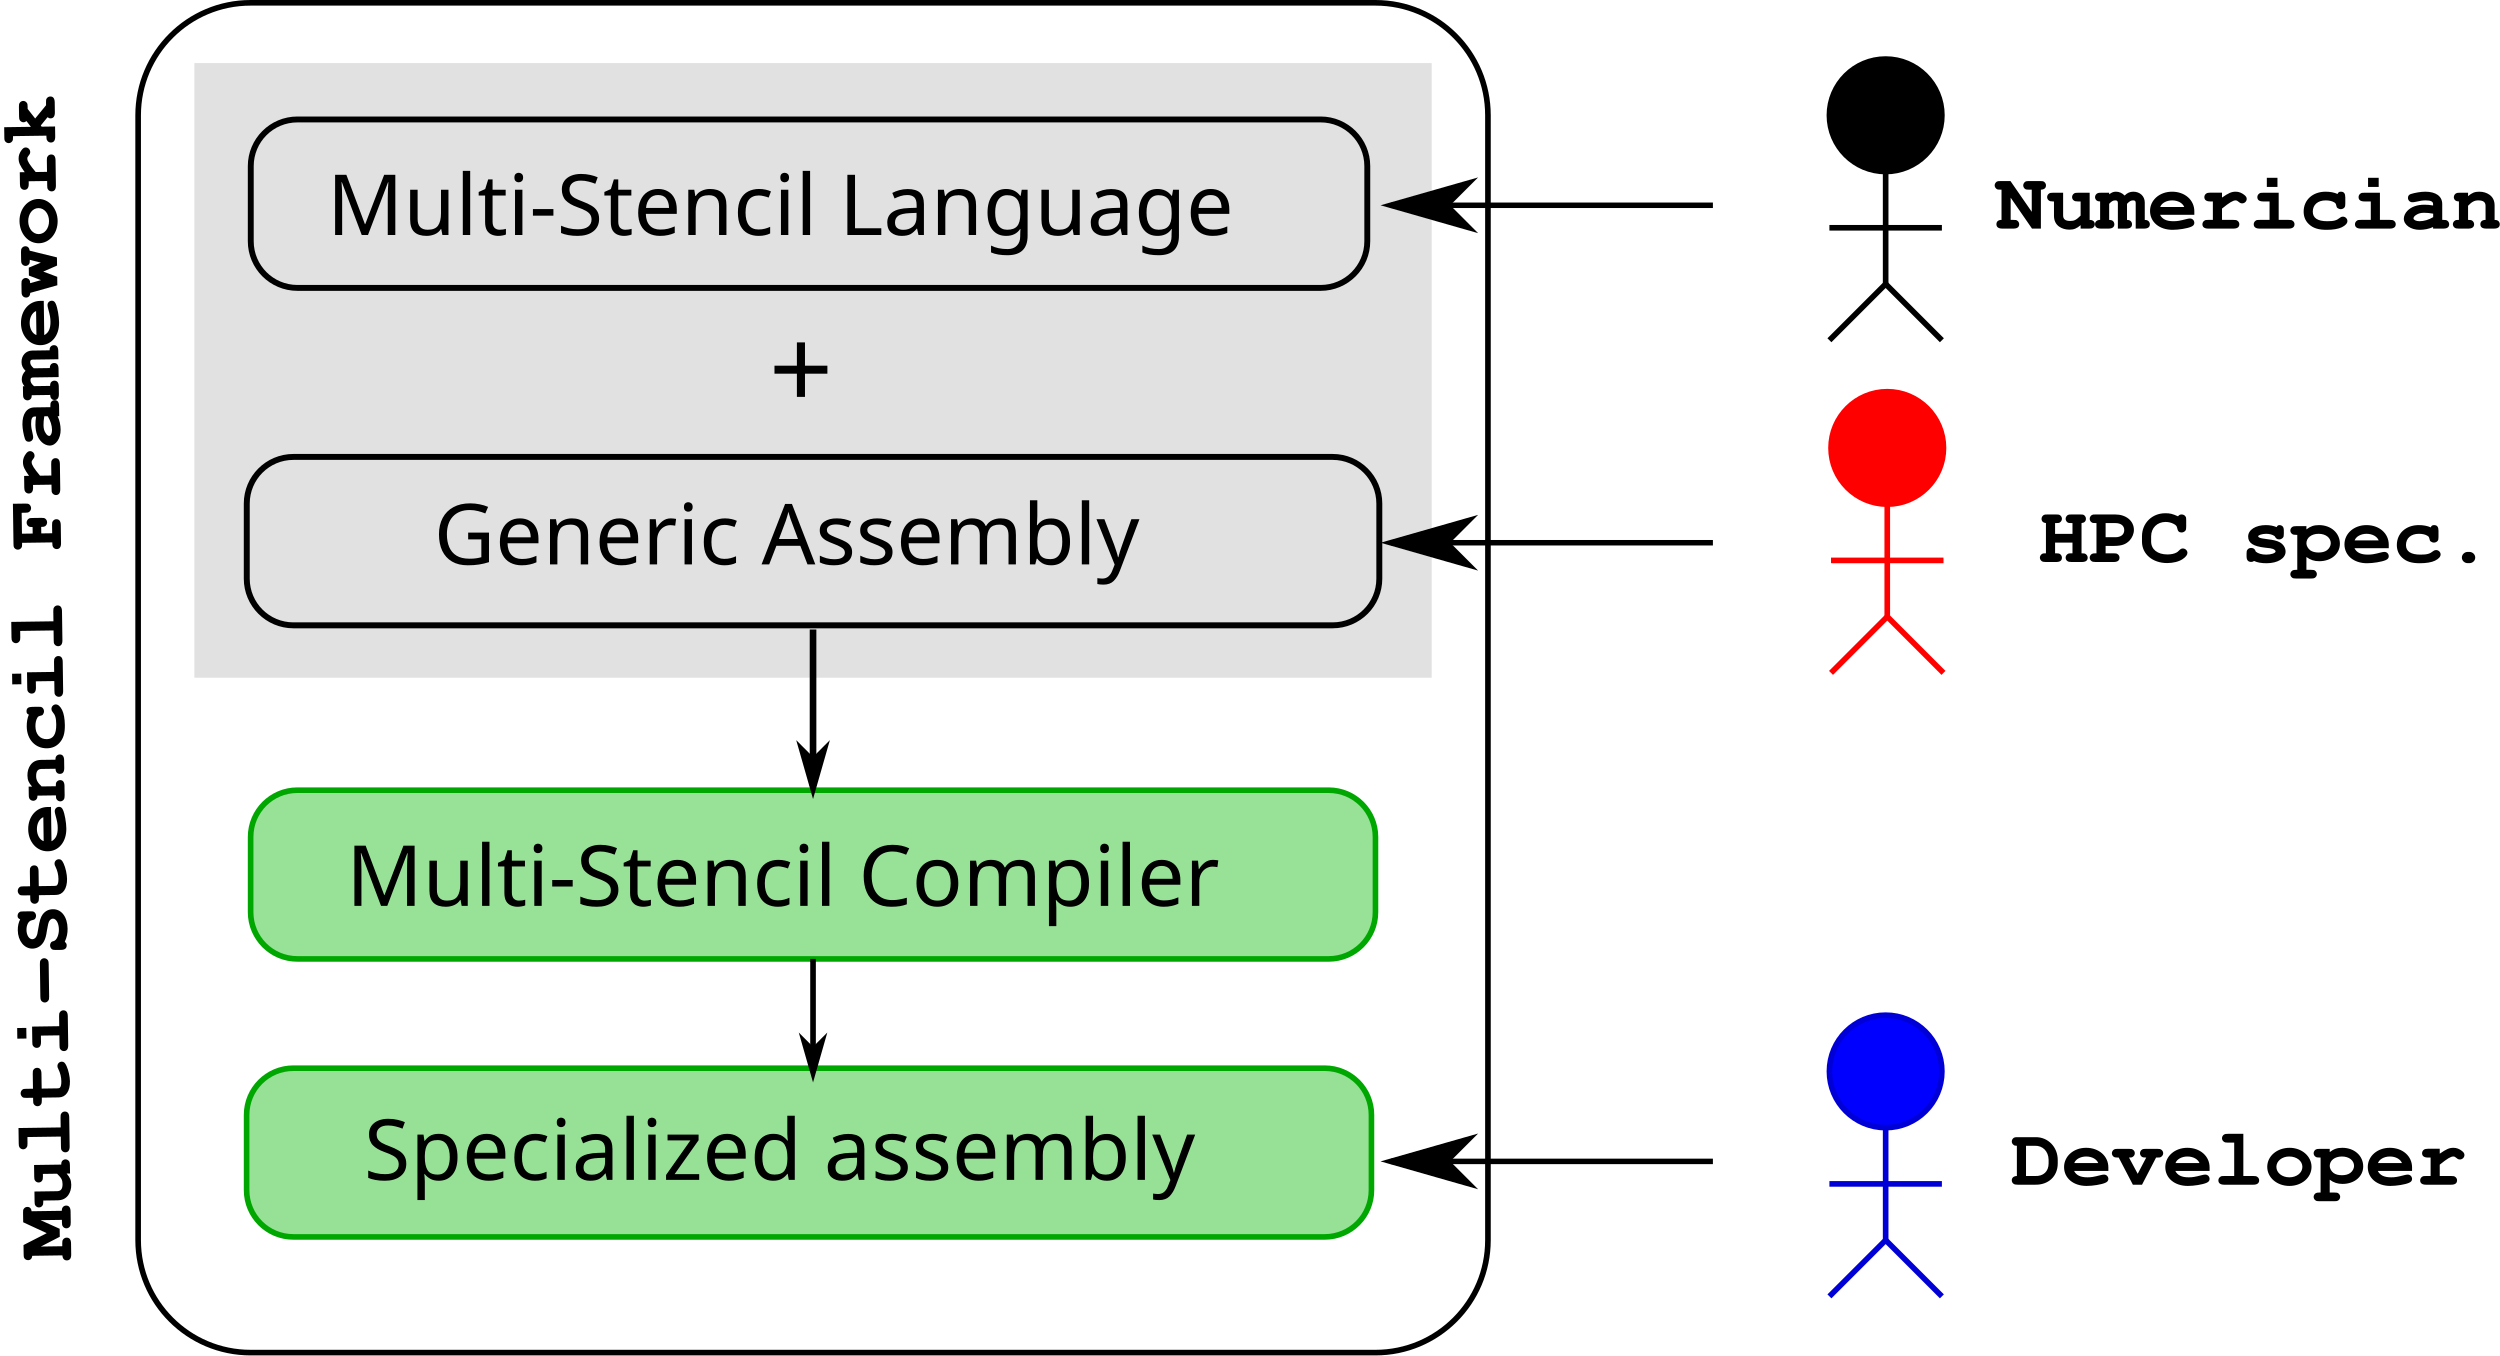
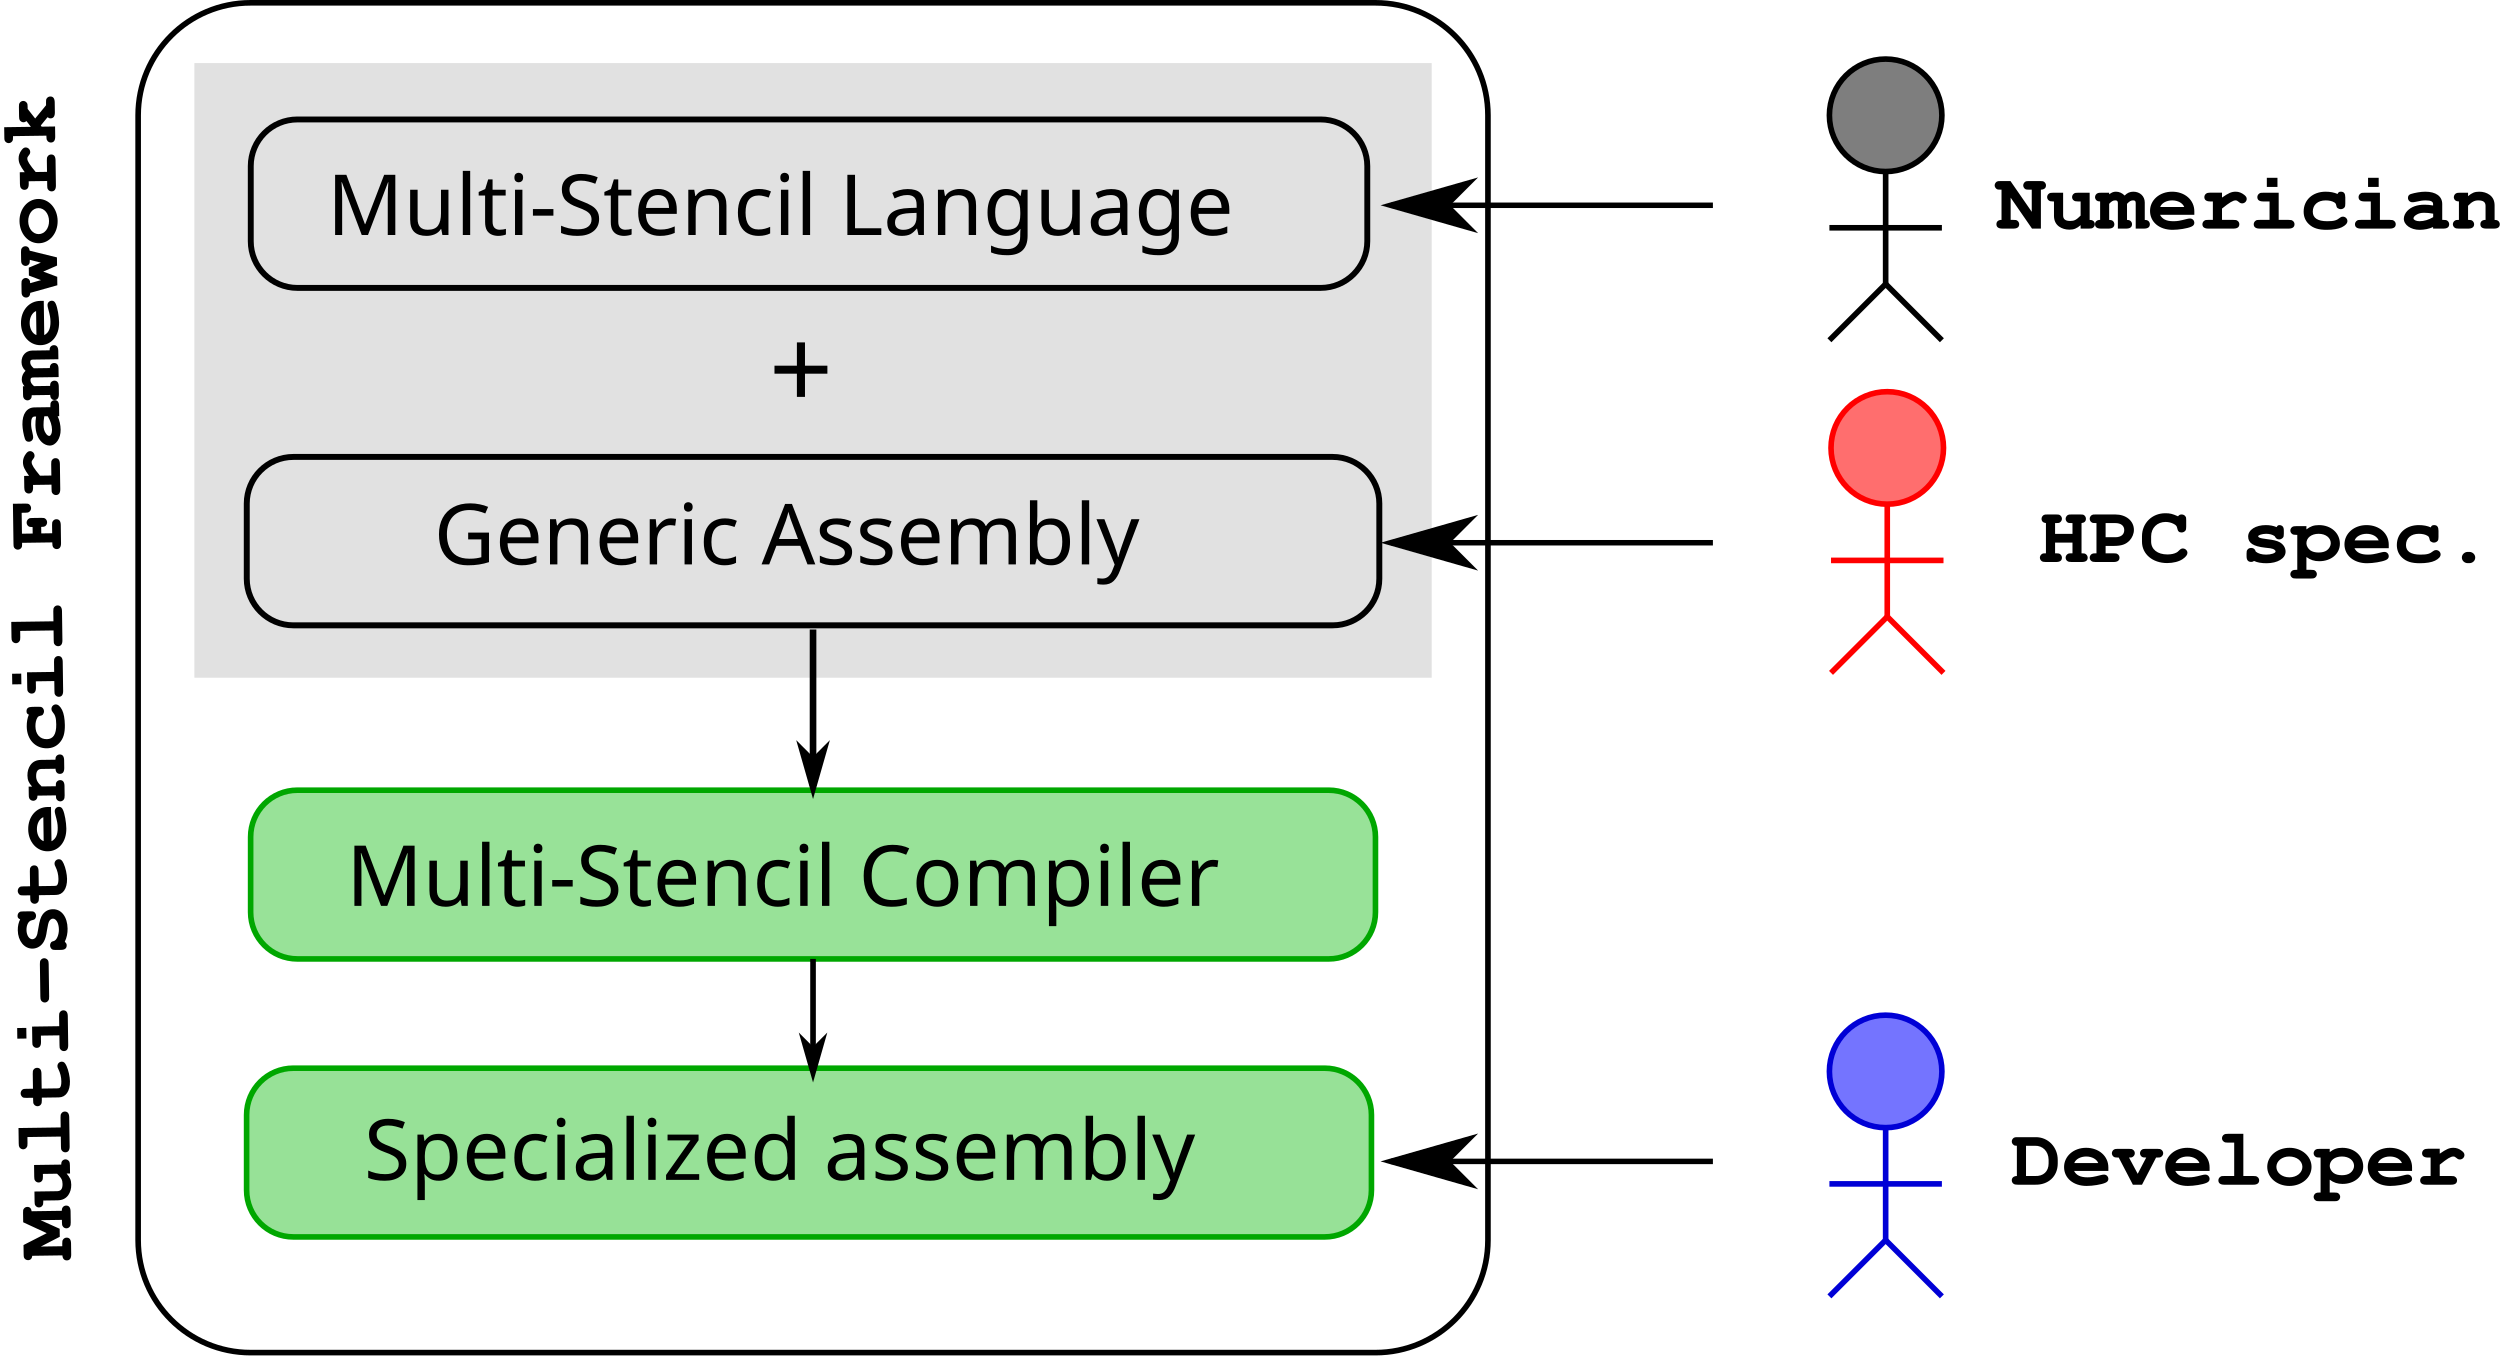
<svg xmlns="http://www.w3.org/2000/svg" width="125.451mm" height="68.016mm" viewBox="0 0 444.51 241" id="svg2" version="1.1">
  <defs id="defs4">
    <marker orient="auto" refY="0" refX="0" id="Arrow1Lend" style="overflow:visible">
      <path id="path4230" d="M 0,0 5,-5 -12.5,0 5,5 0,0 Z" style="fill:#000000;fill-opacity:1;fill-rule:evenodd;stroke:#000000;stroke-width:1pt;stroke-opacity:1" transform="matrix(-0.8,0,0,-0.8,-10,0)" />
    </marker>
    <marker orient="auto" refY="0" refX="0" id="marker4953" style="overflow:visible">
      <path id="path4955" d="M 0,0 5,-5 -12.5,0 5,5 0,0 Z" style="fill:#000000;fill-opacity:1;fill-rule:evenodd;stroke:#000000;stroke-width:1pt;stroke-opacity:1" transform="matrix(-0.8,0,0,-0.8,-10,0)" />
    </marker>
    <marker orient="auto" refY="0" refX="0" id="Arrow1Lstart" style="overflow:visible">
      <path id="path4227" d="M 0,0 5,-5 -12.5,0 5,5 0,0 Z" style="fill:#000000;fill-opacity:1;fill-rule:evenodd;stroke:#000000;stroke-width:1pt;stroke-opacity:1" transform="matrix(0.8,0,0,0.8,10,0)" />
    </marker>
    <marker style="overflow:visible" id="marker4539" refX="0" refY="0" orient="auto">
      <path transform="matrix(-0.4,0,0,-0.4,-4,0)" style="fill:#000000;fill-opacity:1;fill-rule:evenodd;stroke:#000000;stroke-width:1pt;stroke-opacity:1" d="M 0,0 5,-5 -12.5,0 5,5 0,0 Z" id="path4541" />
    </marker>
    <marker orient="auto" refY="0" refX="0" id="Arrow1Mend" style="overflow:visible">
      <path id="path4236" d="M 0,0 5,-5 -12.5,0 5,5 0,0 Z" style="fill:#000000;fill-opacity:1;fill-rule:evenodd;stroke:#000000;stroke-width:1pt;stroke-opacity:1" transform="matrix(-0.4,0,0,-0.4,-4,0)" />
    </marker>
    <marker style="overflow:visible" id="marker4539-8" refX="0" refY="0" orient="auto">
      <path transform="matrix(-0.4,0,0,-0.4,-4,0)" style="fill:#000000;fill-opacity:1;fill-rule:evenodd;stroke:#000000;stroke-width:1pt;stroke-opacity:1" d="M 0,0 5,-5 -12.5,0 5,5 0,0 Z" id="path4541-9" />
    </marker>
    <marker orient="auto" refY="0" refX="0" id="marker4953-7" style="overflow:visible">
      <path id="path4955-5" d="M 0,0 5,-5 -12.5,0 5,5 0,0 Z" style="fill:#000000;fill-opacity:1;fill-rule:evenodd;stroke:#000000;stroke-width:1pt;stroke-opacity:1" transform="matrix(-0.8,0,0,-0.8,-10,0)" />
    </marker>
    <marker orient="auto" refY="0" refX="0" id="marker4953-8" style="overflow:visible">
      <path id="path4955-8" d="M 0,0 5,-5 -12.5,0 5,5 0,0 Z" style="fill:#000000;fill-opacity:1;fill-rule:evenodd;stroke:#000000;stroke-width:1pt;stroke-opacity:1" transform="matrix(-0.8,0,0,-0.8,-10,0)" />
    </marker>
  </defs>
  <g id="layer1" transform="translate(-155.4382,-151.8622)">
    <rect style="opacity:1;fill:#00b600;fill-opacity:0.408;stroke:#00a700;stroke-width:1;stroke-linecap:round;stroke-linejoin:miter;stroke-miterlimit:4;stroke-dasharray:none;stroke-dashoffset:0;stroke-opacity:1" id="rect4204-9" width="200" height="30" x="199.286" y="341.791" ry="8.309" />
    <rect style="opacity:1;fill:#00b600;fill-opacity:0.406;stroke:#00a700;stroke-width:1;stroke-linecap:round;stroke-linejoin:miter;stroke-miterlimit:4;stroke-dasharray:none;stroke-dashoffset:0;stroke-opacity:1" id="rect4204" width="200" height="30" x="200" y="292.362" ry="8.309" />
    <rect style="opacity:1;fill:#000000;fill-opacity:0.121;stroke:none;stroke-width:1.5;stroke-linecap:round;stroke-linejoin:miter;stroke-miterlimit:4;stroke-dasharray:4.5, 4.5;stroke-dashoffset:0;stroke-opacity:1" id="rect4197" width="220" height="109.286" x="190" y="163.077" ry="0" />
-     <g id="g4209" transform="translate(0.7142856,29.28571)">
-       <circle r="10" cy="143.076" cx="490" id="path4138" style="opacity:1;fill:#000000;fill-opacity:1;stroke:#000000;stroke-width:1;stroke-linecap:round;stroke-linejoin:miter;stroke-miterlimit:4;stroke-dasharray:none;stroke-dashoffset:0;stroke-opacity:1" />
-       <path id="path4140" d="m 490,153.076 0,20" style="fill:none;fill-rule:evenodd;stroke:#000000;stroke-width:1px;stroke-linecap:butt;stroke-linejoin:miter;stroke-opacity:1" />
-       <path id="path4142" d="m 480,183.076 10,-10 10,10" style="fill:none;fill-rule:evenodd;stroke:#000000;stroke-width:1px;stroke-linecap:butt;stroke-linejoin:miter;stroke-opacity:1" />
-       <path id="path4144" d="m 480,163.076 20,0" style="fill:none;fill-rule:evenodd;stroke:#000000;stroke-width:1px;stroke-linecap:butt;stroke-linejoin:miter;stroke-opacity:1" />
-     </g>
+     <circle style="opacity:1;fill:#000000;fill-opacity:0.505;stroke:#000000;stroke-width:1;stroke-linecap:round;stroke-linejoin:miter;stroke-miterlimit:4;stroke-dasharray:none;stroke-dashoffset:0;stroke-opacity:1" id="path4138" cx="490.714" cy="172.362" r="10" />
+     <path style="fill:none;fill-rule:evenodd;stroke:#000000;stroke-width:1px;stroke-linecap:butt;stroke-linejoin:miter;stroke-opacity:1" d="m 490.714,182.362 0,20" id="path4140" />
+     <path style="fill:none;fill-rule:evenodd;stroke:#000000;stroke-width:1px;stroke-linecap:butt;stroke-linejoin:miter;stroke-opacity:1" d="m 480.714,212.362 10,-10 10,10" id="path4142" />
+     <path style="fill:none;fill-rule:evenodd;stroke:#000000;stroke-width:1px;stroke-linecap:butt;stroke-linejoin:miter;stroke-opacity:1" d="m 480.714,192.362 20,0" id="path4144" />
    <text xml:space="preserve" style="font-style:normal;font-weight:normal;font-size:40px;line-height:125%;font-family:sans-serif;letter-spacing:0px;word-spacing:0px;fill:#000000;fill-opacity:1;stroke:none;stroke-width:1px;stroke-linecap:butt;stroke-linejoin:miter;stroke-opacity:1" x="510.286" y="192.505" id="text4146">
      <tspan id="tspan4148" x="510.286" y="192.505" style="font-style:normal;font-variant:normal;font-weight:bold;font-stretch:normal;font-size:15px;font-family:Courier;-inkscape-font-specification:Courier">Numerician</tspan>
    </text>
    <text xml:space="preserve" style="font-style:normal;font-weight:normal;font-size:40px;line-height:125%;font-family:sans-serif;letter-spacing:0px;word-spacing:0px;fill:#000000;fill-opacity:1;stroke:none;stroke-width:1px;stroke-linecap:butt;stroke-linejoin:miter;stroke-opacity:1" x="232.571" y="252.219" id="text4154">
      <tspan x="232.571" y="252.219" style="font-size:15px" id="tspan4158">Generic Assembly</tspan>
    </text>
    <text xml:space="preserve" style="font-style:normal;font-weight:normal;font-size:40px;line-height:125%;font-family:sans-serif;letter-spacing:0px;word-spacing:0px;fill:#000000;fill-opacity:1;stroke:none;stroke-width:1px;stroke-linecap:butt;stroke-linejoin:miter;stroke-opacity:1" x="213.571" y="193.648" id="text4154-3">
      <tspan x="213.571" y="193.648" style="font-size:15px" id="tspan4158-6">Multi-Stencil Language</tspan>
    </text>
    <text xml:space="preserve" style="font-style:normal;font-weight:normal;font-size:40px;line-height:125%;font-family:sans-serif;letter-spacing:0px;word-spacing:0px;fill:#000000;fill-opacity:1;stroke:none;stroke-width:1px;stroke-linecap:butt;stroke-linejoin:miter;stroke-opacity:1" x="217" y="312.934" id="text4154-7">
      <tspan x="217" y="312.934" style="font-size:15px" id="tspan4158-5">Multi-Stencil Compiler</tspan>
    </text>
    <text xml:space="preserve" style="font-style:normal;font-weight:normal;font-size:40px;line-height:125%;font-family:sans-serif;letter-spacing:0px;word-spacing:0px;fill:#000000;fill-opacity:1;stroke:none;stroke-width:1px;stroke-linecap:butt;stroke-linejoin:miter;stroke-opacity:1" x="220.143" y="361.648" id="text4154-35">
      <tspan x="220.143" y="361.648" style="font-size:15px" id="tspan4158-62">Specialized assembly</tspan>
    </text>
    <path style="fill:none;fill-rule:evenodd;stroke:#000000;stroke-width:1.179px;stroke-linecap:butt;stroke-linejoin:miter;stroke-opacity:1;marker-end:url(#Arrow1Mend)" d="m 300,263.791 0,27.824" id="path4503" />
    <path style="fill:none;fill-rule:evenodd;stroke:#000000;stroke-width:1px;stroke-linecap:butt;stroke-linejoin:miter;stroke-opacity:1;marker-end:url(#marker4539)" d="m 300,322.362 0,20" id="path4531" />
-     <g id="g4203" transform="translate(0.7142856,2.857143)">
-       <circle r="10" cy="228.648" cx="490.286" id="path4138-1" style="opacity:1;fill:#ff0000;fill-opacity:1;stroke:#ff0000;stroke-width:1;stroke-linecap:round;stroke-linejoin:miter;stroke-miterlimit:4;stroke-dasharray:none;stroke-dashoffset:0;stroke-opacity:1" />
-       <path id="path4140-2" d="m 490.286,238.648 0,20" style="fill:none;fill-rule:evenodd;stroke:#ff0000;stroke-width:1;stroke-linecap:butt;stroke-linejoin:miter;stroke-miterlimit:4;stroke-dasharray:none;stroke-opacity:1" />
-       <path id="path4142-7" d="m 480.286,268.648 10,-10 10,10" style="fill:none;fill-rule:evenodd;stroke:#ff0000;stroke-width:1;stroke-linecap:butt;stroke-linejoin:miter;stroke-miterlimit:4;stroke-dasharray:none;stroke-opacity:1" />
-       <path id="path4144-0" d="m 480.286,248.648 20,0" style="fill:none;fill-rule:evenodd;stroke:#ff0000;stroke-width:1;stroke-linecap:butt;stroke-linejoin:miter;stroke-miterlimit:4;stroke-dasharray:none;stroke-opacity:1" />
-     </g>
+     <circle style="opacity:1;fill:#ff0000;fill-opacity:0.568;stroke:#ff0000;stroke-width:1;stroke-linecap:round;stroke-linejoin:miter;stroke-miterlimit:4;stroke-dasharray:none;stroke-dashoffset:0;stroke-opacity:1" id="path4138-1" cx="491" cy="231.505" r="10" />
+     <path style="fill:none;fill-rule:evenodd;stroke:#ff0000;stroke-width:1;stroke-linecap:butt;stroke-linejoin:miter;stroke-miterlimit:4;stroke-dasharray:none;stroke-opacity:1" d="m 491,241.505 0,20" id="path4140-2" />
+     <path style="fill:none;fill-rule:evenodd;stroke:#ff0000;stroke-width:1;stroke-linecap:butt;stroke-linejoin:miter;stroke-miterlimit:4;stroke-dasharray:none;stroke-opacity:1" d="m 481,271.505 10,-10 10,10" id="path4142-7" />
+     <path style="fill:none;fill-rule:evenodd;stroke:#ff0000;stroke-width:1;stroke-linecap:butt;stroke-linejoin:miter;stroke-miterlimit:4;stroke-dasharray:none;stroke-opacity:1" d="m 481,251.505 20,0" id="path4144-0" />
    <text xml:space="preserve" style="font-style:normal;font-weight:normal;font-size:40px;line-height:125%;font-family:sans-serif;letter-spacing:0px;word-spacing:0px;fill:#000000;fill-opacity:1;stroke:none;stroke-width:1px;stroke-linecap:butt;stroke-linejoin:miter;stroke-opacity:1" x="517.857" y="251.791" id="text4146-9">
      <tspan id="tspan4148-3" x="517.857" y="251.791" style="font-style:normal;font-variant:normal;font-weight:bold;font-stretch:normal;font-size:15px;font-family:Courier;-inkscape-font-specification:'Courier Bold'">HPC spec.</tspan>
    </text>
-     <g id="g4197" transform="translate(-1.428571,4.999999)">
-       <circle r="10" cy="337.362" cx="492.143" id="path4138-8" style="opacity:1;fill:#0000ff;fill-opacity:1;stroke:#0000d6;stroke-width:1;stroke-linecap:round;stroke-linejoin:miter;stroke-miterlimit:4;stroke-dasharray:none;stroke-dashoffset:0;stroke-opacity:1" />
-       <path id="path4140-7" d="m 492.143,347.362 0,20" style="fill:none;fill-rule:evenodd;stroke:#0000d6;stroke-width:1;stroke-linecap:butt;stroke-linejoin:miter;stroke-miterlimit:4;stroke-dasharray:none;stroke-opacity:1" />
-       <path id="path4142-9" d="m 482.143,377.362 10,-10 10,10" style="fill:none;fill-rule:evenodd;stroke:#0000d6;stroke-width:1;stroke-linecap:butt;stroke-linejoin:miter;stroke-miterlimit:4;stroke-dasharray:none;stroke-opacity:1" />
-       <path id="path4144-2" d="m 482.143,357.362 20,0" style="fill:none;fill-rule:evenodd;stroke:#0000d6;stroke-width:1;stroke-linecap:butt;stroke-linejoin:miter;stroke-miterlimit:4;stroke-dasharray:none;stroke-opacity:1" />
-     </g>
+     <circle style="opacity:1;fill:#0000ff;fill-opacity:0.546;stroke:#0000d6;stroke-width:1;stroke-linecap:round;stroke-linejoin:miter;stroke-miterlimit:4;stroke-dasharray:none;stroke-dashoffset:0;stroke-opacity:1" id="path4138-8" cx="490.714" cy="342.362" r="10" />
+     <path style="fill:none;fill-rule:evenodd;stroke:#0000d6;stroke-width:1;stroke-linecap:butt;stroke-linejoin:miter;stroke-miterlimit:4;stroke-dasharray:none;stroke-opacity:1" d="m 490.714,352.362 0,20" id="path4140-7" />
+     <path style="fill:none;fill-rule:evenodd;stroke:#0000d6;stroke-width:1;stroke-linecap:butt;stroke-linejoin:miter;stroke-miterlimit:4;stroke-dasharray:none;stroke-opacity:1" d="m 480.714,382.362 10,-10 10,10" id="path4142-9" />
+     <path style="fill:none;fill-rule:evenodd;stroke:#0000d6;stroke-width:1;stroke-linecap:butt;stroke-linejoin:miter;stroke-miterlimit:4;stroke-dasharray:none;stroke-opacity:1" d="m 480.714,362.362 20,0" id="path4144-2" />
    <text xml:space="preserve" style="font-style:normal;font-weight:normal;font-size:40px;line-height:125%;font-family:sans-serif;letter-spacing:0px;word-spacing:0px;fill:#000000;fill-opacity:1;stroke:none;stroke-width:1px;stroke-linecap:butt;stroke-linejoin:miter;stroke-opacity:1" x="513" y="362.505" id="text4146-0">
      <tspan id="tspan4148-2" x="513" y="362.505" style="font-style:normal;font-variant:normal;font-weight:bold;font-stretch:normal;font-size:15px;font-family:Courier;-inkscape-font-specification:'Courier Bold'">Developer</tspan>
    </text>
    <rect style="opacity:1;fill:none;fill-opacity:1;stroke:#000000;stroke-width:1;stroke-linecap:round;stroke-linejoin:miter;stroke-miterlimit:4;stroke-dasharray:none;stroke-dashoffset:0;stroke-opacity:1" id="rect4757" width="240" height="240" x="180" y="152.362" ry="20" />
    <text xml:space="preserve" style="font-style:normal;font-weight:normal;font-size:40px;line-height:125%;font-family:sans-serif;letter-spacing:0px;word-spacing:0px;fill:#000000;fill-opacity:1;stroke:none;stroke-width:1px;stroke-linecap:butt;stroke-linejoin:miter;stroke-opacity:1" x="-377.977" y="162.721" id="text4154-7-9" transform="matrix(-0.01430006,-0.9998978,0.9998978,-0.01430006,0,0)">
      <tspan x="-377.977" y="162.721" style="font-style:normal;font-variant:normal;font-weight:bold;font-stretch:normal;font-size:15px;font-family:Courier;-inkscape-font-specification:Courier" id="tspan4158-5-3">Multi-Stencil Framework</tspan>
    </text>
    <path style="fill:none;fill-rule:evenodd;stroke:#000000;stroke-width:0.976px;stroke-linecap:butt;stroke-linejoin:miter;stroke-opacity:1;marker-end:url(#marker4953)" d="m 460,248.362 -57.2,0" id="path4945" />
    <rect style="opacity:1;fill:none;fill-opacity:1;stroke:#000000;stroke-width:1.049;stroke-linecap:round;stroke-linejoin:miter;stroke-miterlimit:4;stroke-dasharray:none;stroke-dashoffset:0;stroke-opacity:1" id="rect5042" width="198.522" height="29.951" x="200.025" y="173.101" ry="8.296" />
    <rect style="opacity:1;fill:none;fill-opacity:1;stroke:#000000;stroke-width:1.057;stroke-linecap:round;stroke-linejoin:miter;stroke-miterlimit:4;stroke-dasharray:none;stroke-dashoffset:0;stroke-opacity:1" id="rect5044" width="201.372" height="29.943" x="199.314" y="233.105" ry="8.294" />
    <text xml:space="preserve" style="font-style:normal;font-weight:normal;font-size:40px;line-height:125%;font-family:sans-serif;letter-spacing:0px;word-spacing:0px;fill:#000000;fill-opacity:1;stroke:none;stroke-width:1px;stroke-linecap:butt;stroke-linejoin:miter;stroke-opacity:1" x="292.143" y="224.648" id="text4220">
      <tspan id="tspan4222" x="292.143" y="224.648" style="font-size:20px">+</tspan>
    </text>
    <path style="fill:none;fill-rule:evenodd;stroke:#000000;stroke-width:0.976px;stroke-linecap:butt;stroke-linejoin:miter;stroke-opacity:1;marker-end:url(#marker4953-7)" d="m 460,188.362 -57.2,0" id="path4945-3" />
    <path style="fill:none;fill-rule:evenodd;stroke:#000000;stroke-width:0.976px;stroke-linecap:butt;stroke-linejoin:miter;stroke-opacity:1;marker-end:url(#marker4953-8)" d="m 460,358.362 -57.2,0" id="path4945-31" />
  </g>
</svg>
